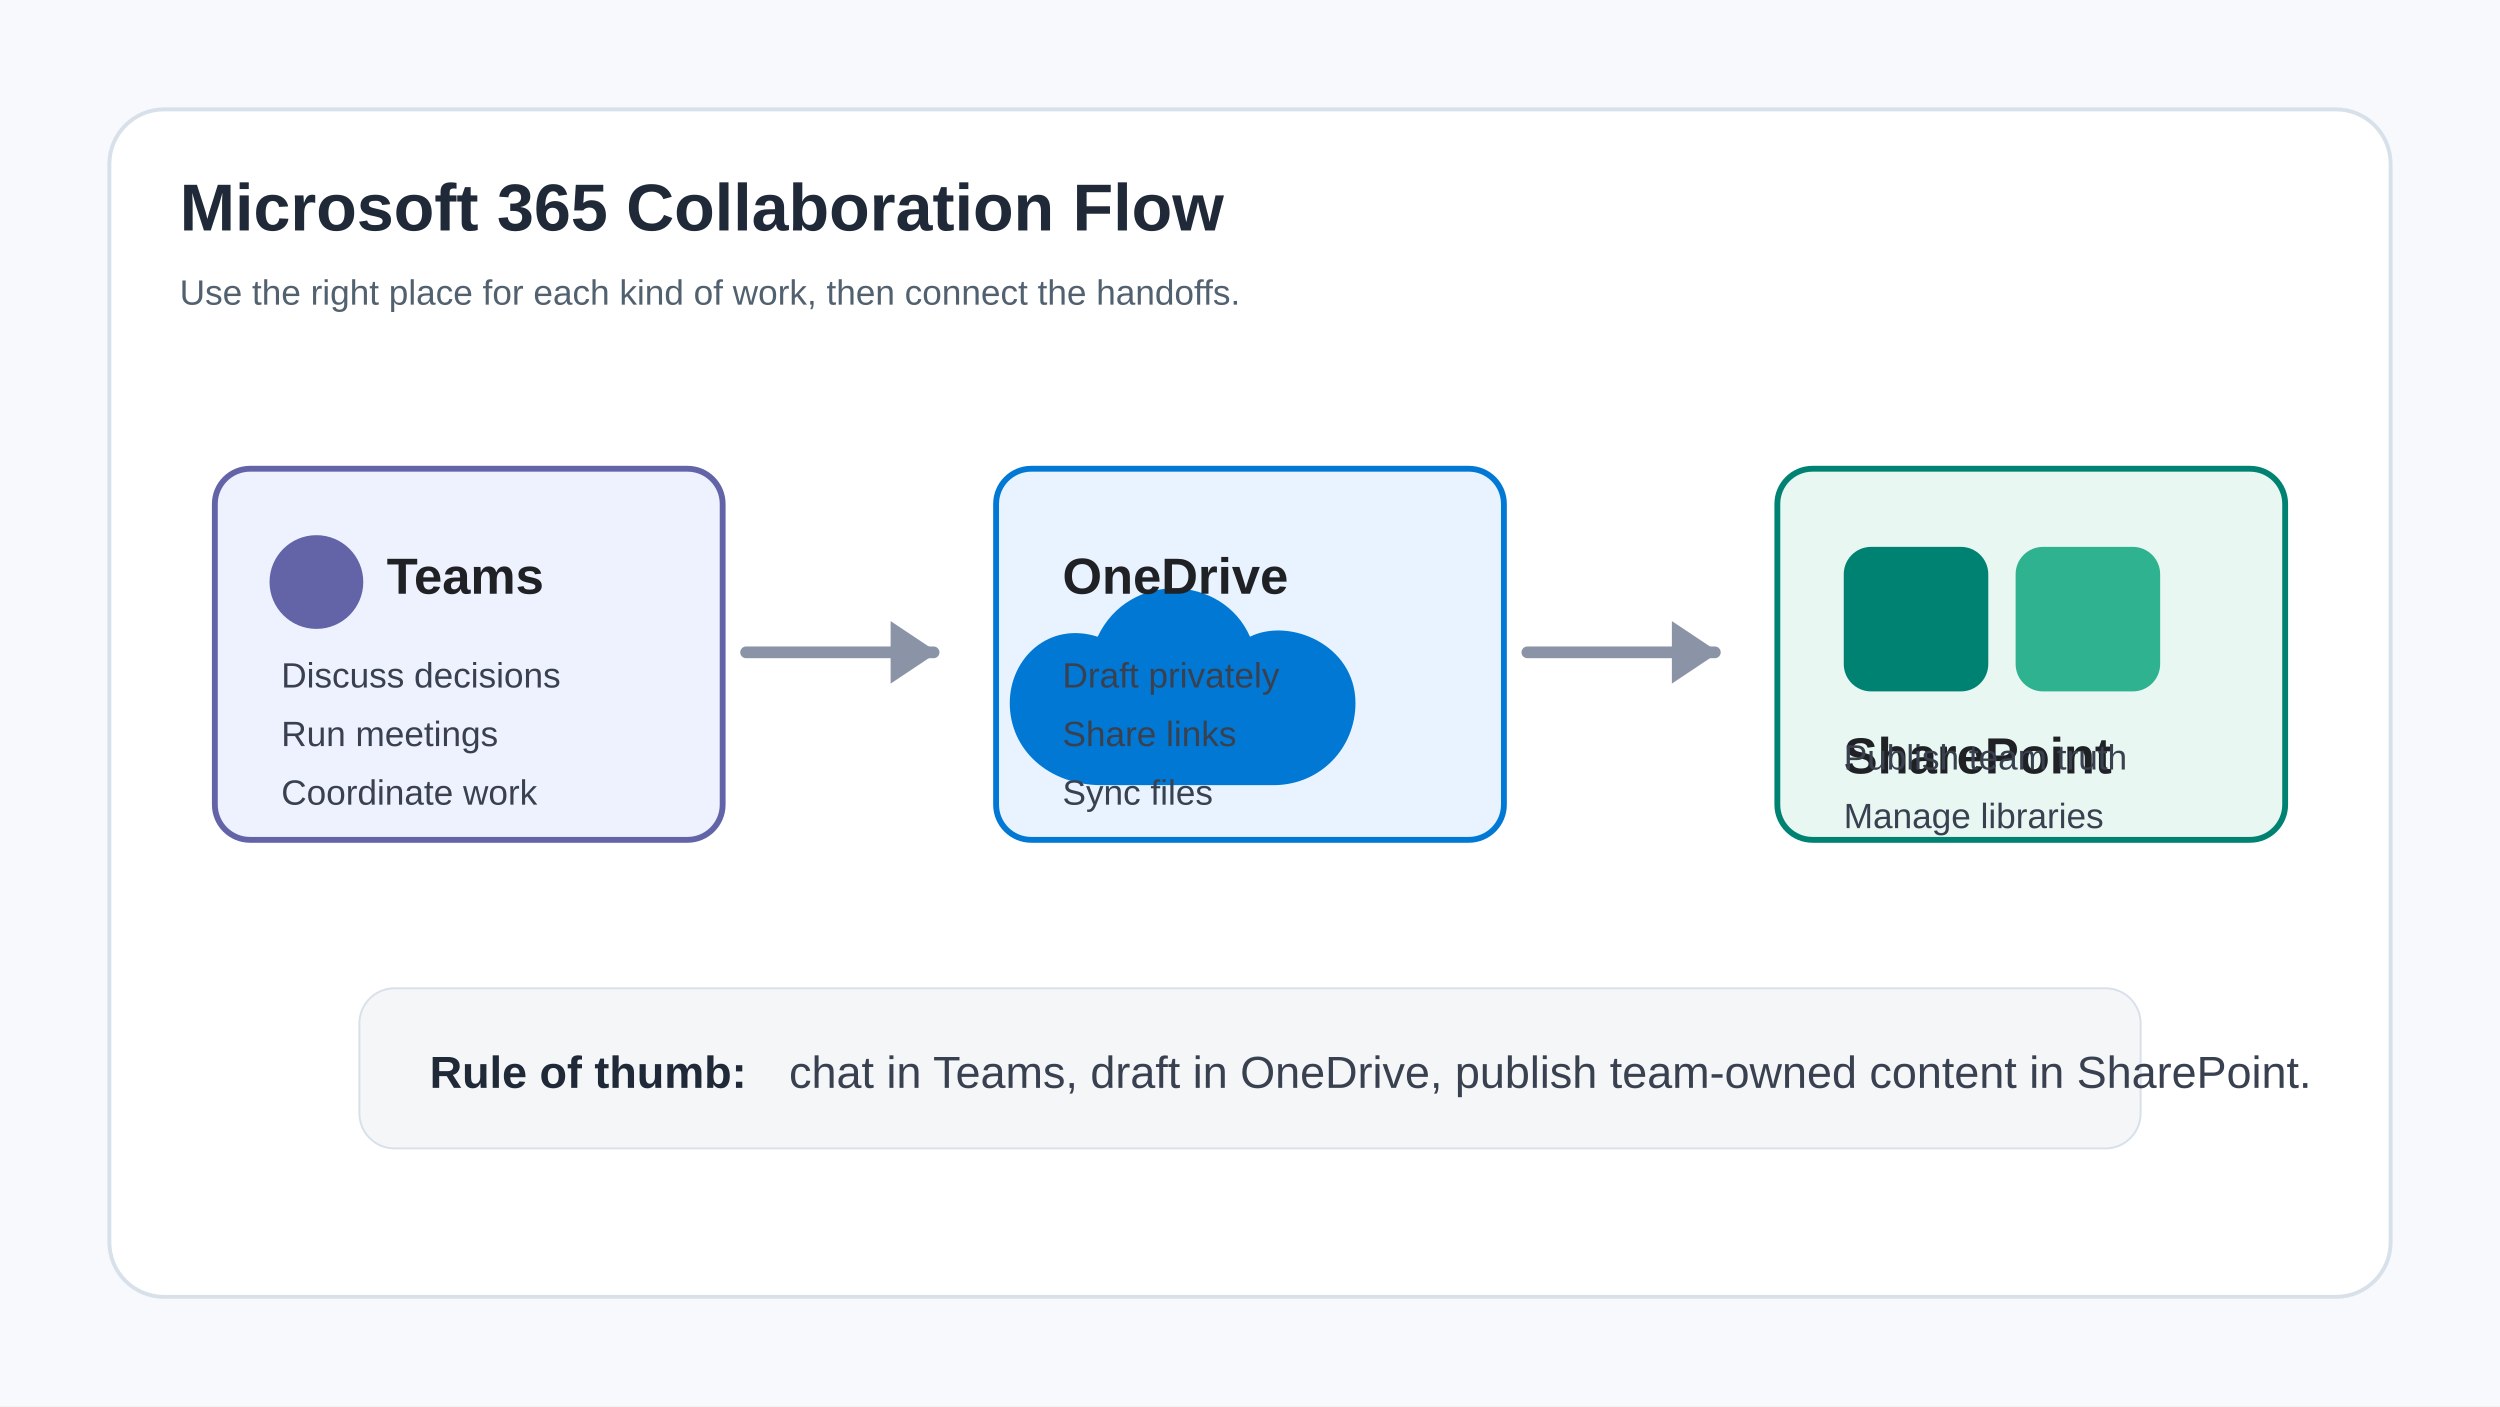
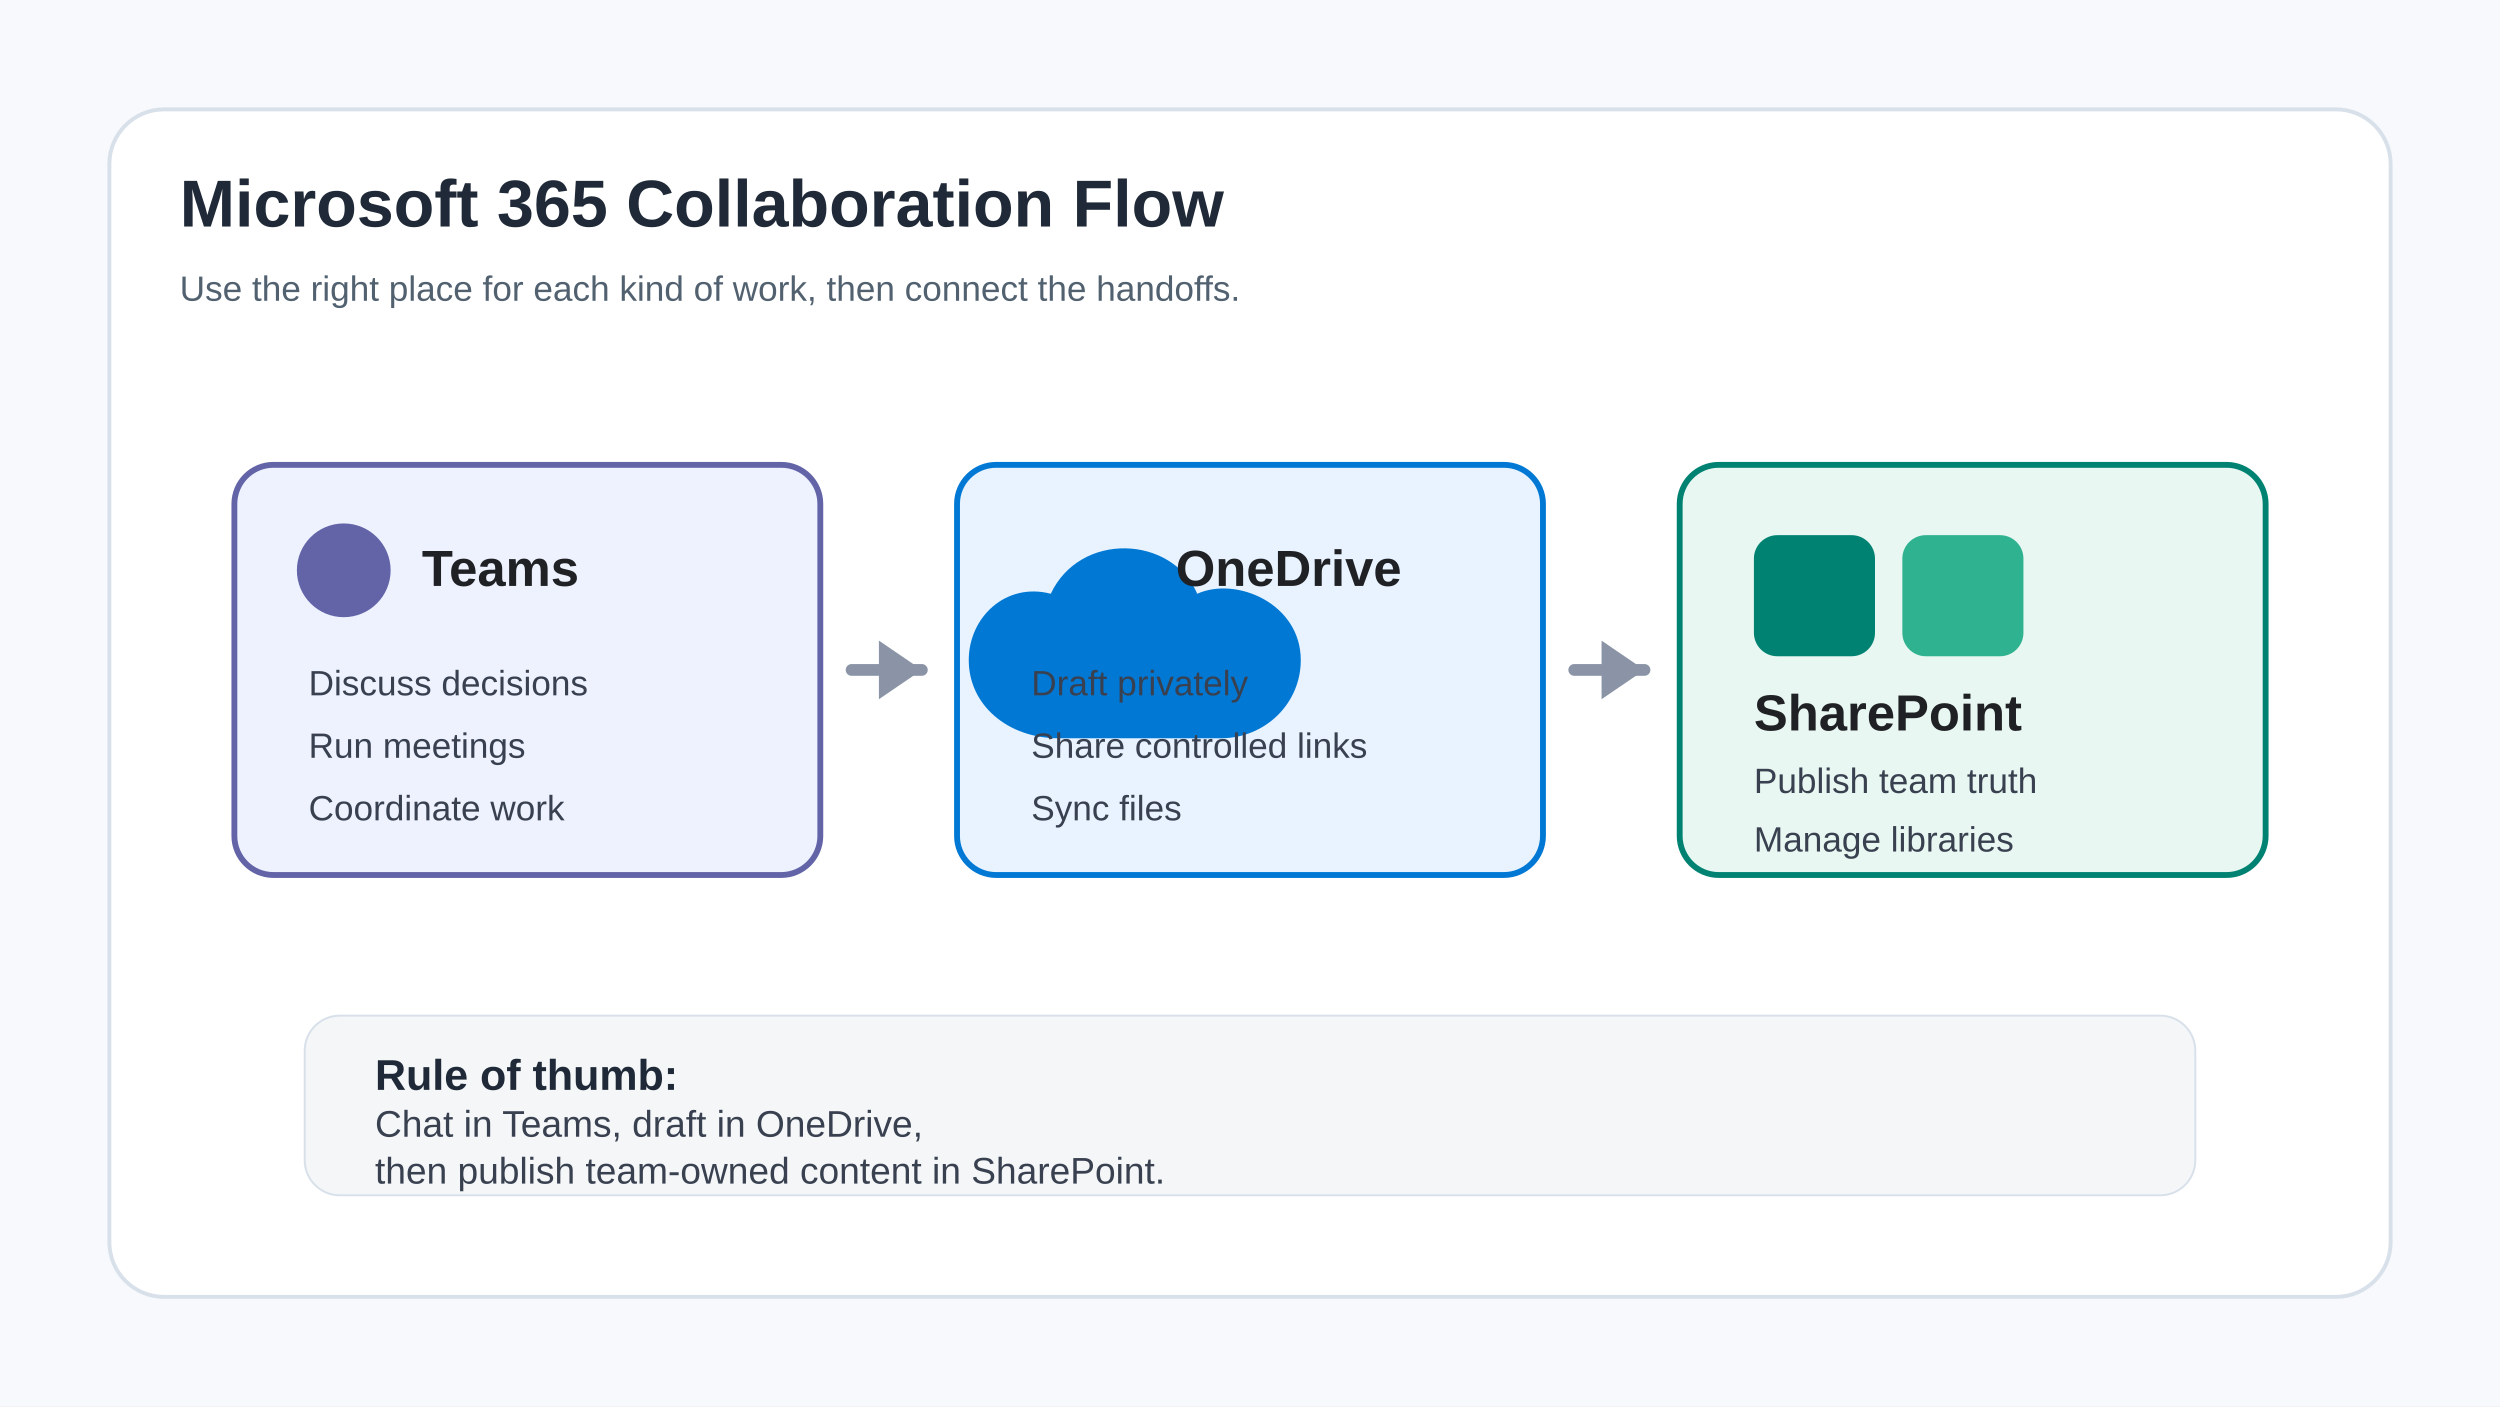
<svg xmlns="http://www.w3.org/2000/svg" viewBox="0 0 1280 720" role="img" aria-labelledby="title desc">
  <rect width="1280" height="720" fill="#f7f9fc" />
  <rect x="56" y="56" width="1168" height="608" rx="28" fill="#fff" stroke="#d8e0ea" stroke-width="2" />
-   <text x="92" y="118" font-family="Segoe UI, Arial, sans-serif" font-size="34" font-weight="700" fill="#1f2937">Microsoft 365 Collaboration Flow</text>
-   <text x="92" y="156" font-family="Segoe UI, Arial, sans-serif" font-size="18" fill="#52616f">Use the right place for each kind of work, then connect the handoffs.</text>
-   <g transform="translate(110 240)">
-     <rect width="260" height="190" rx="18" fill="#eef2ff" stroke="#6264a7" stroke-width="3" />
-     <circle cx="52" cy="58" r="24" fill="#6264a7" />
-     <text x="88" y="64" font-family="Segoe UI, Arial, sans-serif" font-size="26" font-weight="700" fill="#202124">Teams</text>
-     <text x="34" y="112" font-family="Segoe UI, Arial, sans-serif" font-size="18" fill="#394150">Discuss decisions</text>
-     <text x="34" y="142" font-family="Segoe UI, Arial, sans-serif" font-size="18" fill="#394150">Run meetings</text>
-     <text x="34" y="172" font-family="Segoe UI, Arial, sans-serif" font-size="18" fill="#394150">Coordinate work</text>
+   <text x="92" y="116" font-family="Segoe UI, Arial, sans-serif" font-size="34" font-weight="700" fill="#1f2937">Microsoft 365 Collaboration Flow</text>
+   <text x="92" y="154" font-family="Segoe UI, Arial, sans-serif" font-size="18" fill="#52616f">Use the right place for each kind of work, then connect the handoffs.</text>
+   <g font-family="Segoe UI, Arial, sans-serif">
+     <g transform="translate(120 238)">
+       <rect width="300" height="210" rx="20" fill="#eef2ff" stroke="#6264a7" stroke-width="3" />
+       <circle cx="56" cy="54" r="24" fill="#6264a7" />
+       <text x="96" y="62" font-size="26" font-weight="800" fill="#202124">Teams</text>
+       <text x="38" y="118" font-size="18" fill="#394150">Discuss decisions</text>
+       <text x="38" y="150" font-size="18" fill="#394150">Run meetings</text>
+       <text x="38" y="182" font-size="18" fill="#394150">Coordinate work</text>
+     </g>
+     <g transform="translate(490 238)">
+       <rect width="300" height="210" rx="20" fill="#e8f3ff" stroke="#0078d4" stroke-width="3" />
+       <path d="M48 66c15-32 62-30 75 0 20-9 53 5 53 34 0 22-18 40-41 40H52c-26 0-46-17-46-40 0-22 19-40 42-34Z" fill="#0078d4" />
+       <text x="112" y="62" font-size="26" font-weight="800" fill="#202124">OneDrive</text>
+       <text x="38" y="118" font-size="18" fill="#394150">Draft privately</text>
+       <text x="38" y="150" font-size="18" fill="#394150">Share controlled links</text>
+       <text x="38" y="182" font-size="18" fill="#394150">Sync files</text>
+     </g>
+     <g transform="translate(860 238)">
+       <rect width="300" height="210" rx="20" fill="#e8f7f2" stroke="#008272" stroke-width="3" />
+       <rect x="38" y="36" width="62" height="62" rx="12" fill="#008272" />
+       <rect x="114" y="36" width="62" height="62" rx="12" fill="#2fb28f" />
+       <text x="38" y="136" font-size="26" font-weight="800" fill="#202124">SharePoint</text>
+       <text x="38" y="168" font-size="18" fill="#394150">Publish team truth</text>
+       <text x="38" y="198" font-size="18" fill="#394150">Manage libraries</text>
+     </g>
  </g>
-   <g transform="translate(510 240)">
-     <rect width="260" height="190" rx="18" fill="#e8f3ff" stroke="#0078d4" stroke-width="3" />
-     <path d="M52 86c16-34 64-32 78 0 20-10 54 4 54 34 0 23-18 42-42 42H54c-27 0-47-18-47-42 0-23 20-42 45-34Z" fill="#0078d4" />
-     <text x="34" y="64" font-family="Segoe UI, Arial, sans-serif" font-size="26" font-weight="700" fill="#202124">OneDrive</text>
-     <text x="34" y="112" font-family="Segoe UI, Arial, sans-serif" font-size="18" fill="#394150">Draft privately</text>
-     <text x="34" y="142" font-family="Segoe UI, Arial, sans-serif" font-size="18" fill="#394150">Share links</text>
-     <text x="34" y="172" font-family="Segoe UI, Arial, sans-serif" font-size="18" fill="#394150">Sync files</text>
-   </g>
-   <g transform="translate(910 240)">
-     <rect width="260" height="190" rx="18" fill="#e8f7f2" stroke="#008272" stroke-width="3" />
-     <rect x="34" y="40" width="74" height="74" rx="14" fill="#008272" />
-     <rect x="122" y="40" width="74" height="74" rx="14" fill="#2fb28f" />
-     <text x="34" y="64" font-family="Segoe UI, Arial, sans-serif" font-size="26" font-weight="700" fill="#202124" transform="translate(0 92)">SharePoint</text>
-     <text x="34" y="154" font-family="Segoe UI, Arial, sans-serif" font-size="18" fill="#394150">Publish team truth</text>
-     <text x="34" y="184" font-family="Segoe UI, Arial, sans-serif" font-size="18" fill="#394150">Manage libraries</text>
-   </g>
-   <path d="M382 334h96" stroke="#8a94a6" stroke-width="6" stroke-linecap="round" />
-   <path d="m480 334-24-16v32Z" fill="#8a94a6" />
-   <path d="M782 334h96" stroke="#8a94a6" stroke-width="6" stroke-linecap="round" />
-   <path d="m880 334-24-16v32Z" fill="#8a94a6" />
-   <g transform="translate(184 506)">
-     <rect width="912" height="82" rx="18" fill="#f4f6f8" stroke="#d8e0ea" />
-     <text x="36" y="51" font-family="Segoe UI, Arial, sans-serif" font-size="23" font-weight="700" fill="#1f2937">Rule of thumb:</text>
-     <text x="220" y="51" font-family="Segoe UI, Arial, sans-serif" font-size="23" fill="#394150">chat in Teams, draft in OneDrive, publish team-owned content in SharePoint.</text>
+   <path d="M436 343h36M806 343h36" stroke="#8a94a6" stroke-width="6" stroke-linecap="round" />
+   <path d="M472 343l-22-15v30ZM842 343l-22-15v30Z" fill="#8a94a6" />
+   <g transform="translate(156 520)" font-family="Segoe UI, Arial, sans-serif">
+     <rect width="968" height="92" rx="18" fill="#f4f6f8" stroke="#d8e0ea" />
+     <text x="36" y="38" font-size="22" font-weight="800" fill="#1f2937">Rule of thumb:</text>
+     <text x="36" y="62" font-size="19" fill="#394150">Chat in Teams, draft in OneDrive,</text>
+     <text x="36" y="86" font-size="19" fill="#394150">then publish team-owned content in SharePoint.</text>
  </g>
</svg>
